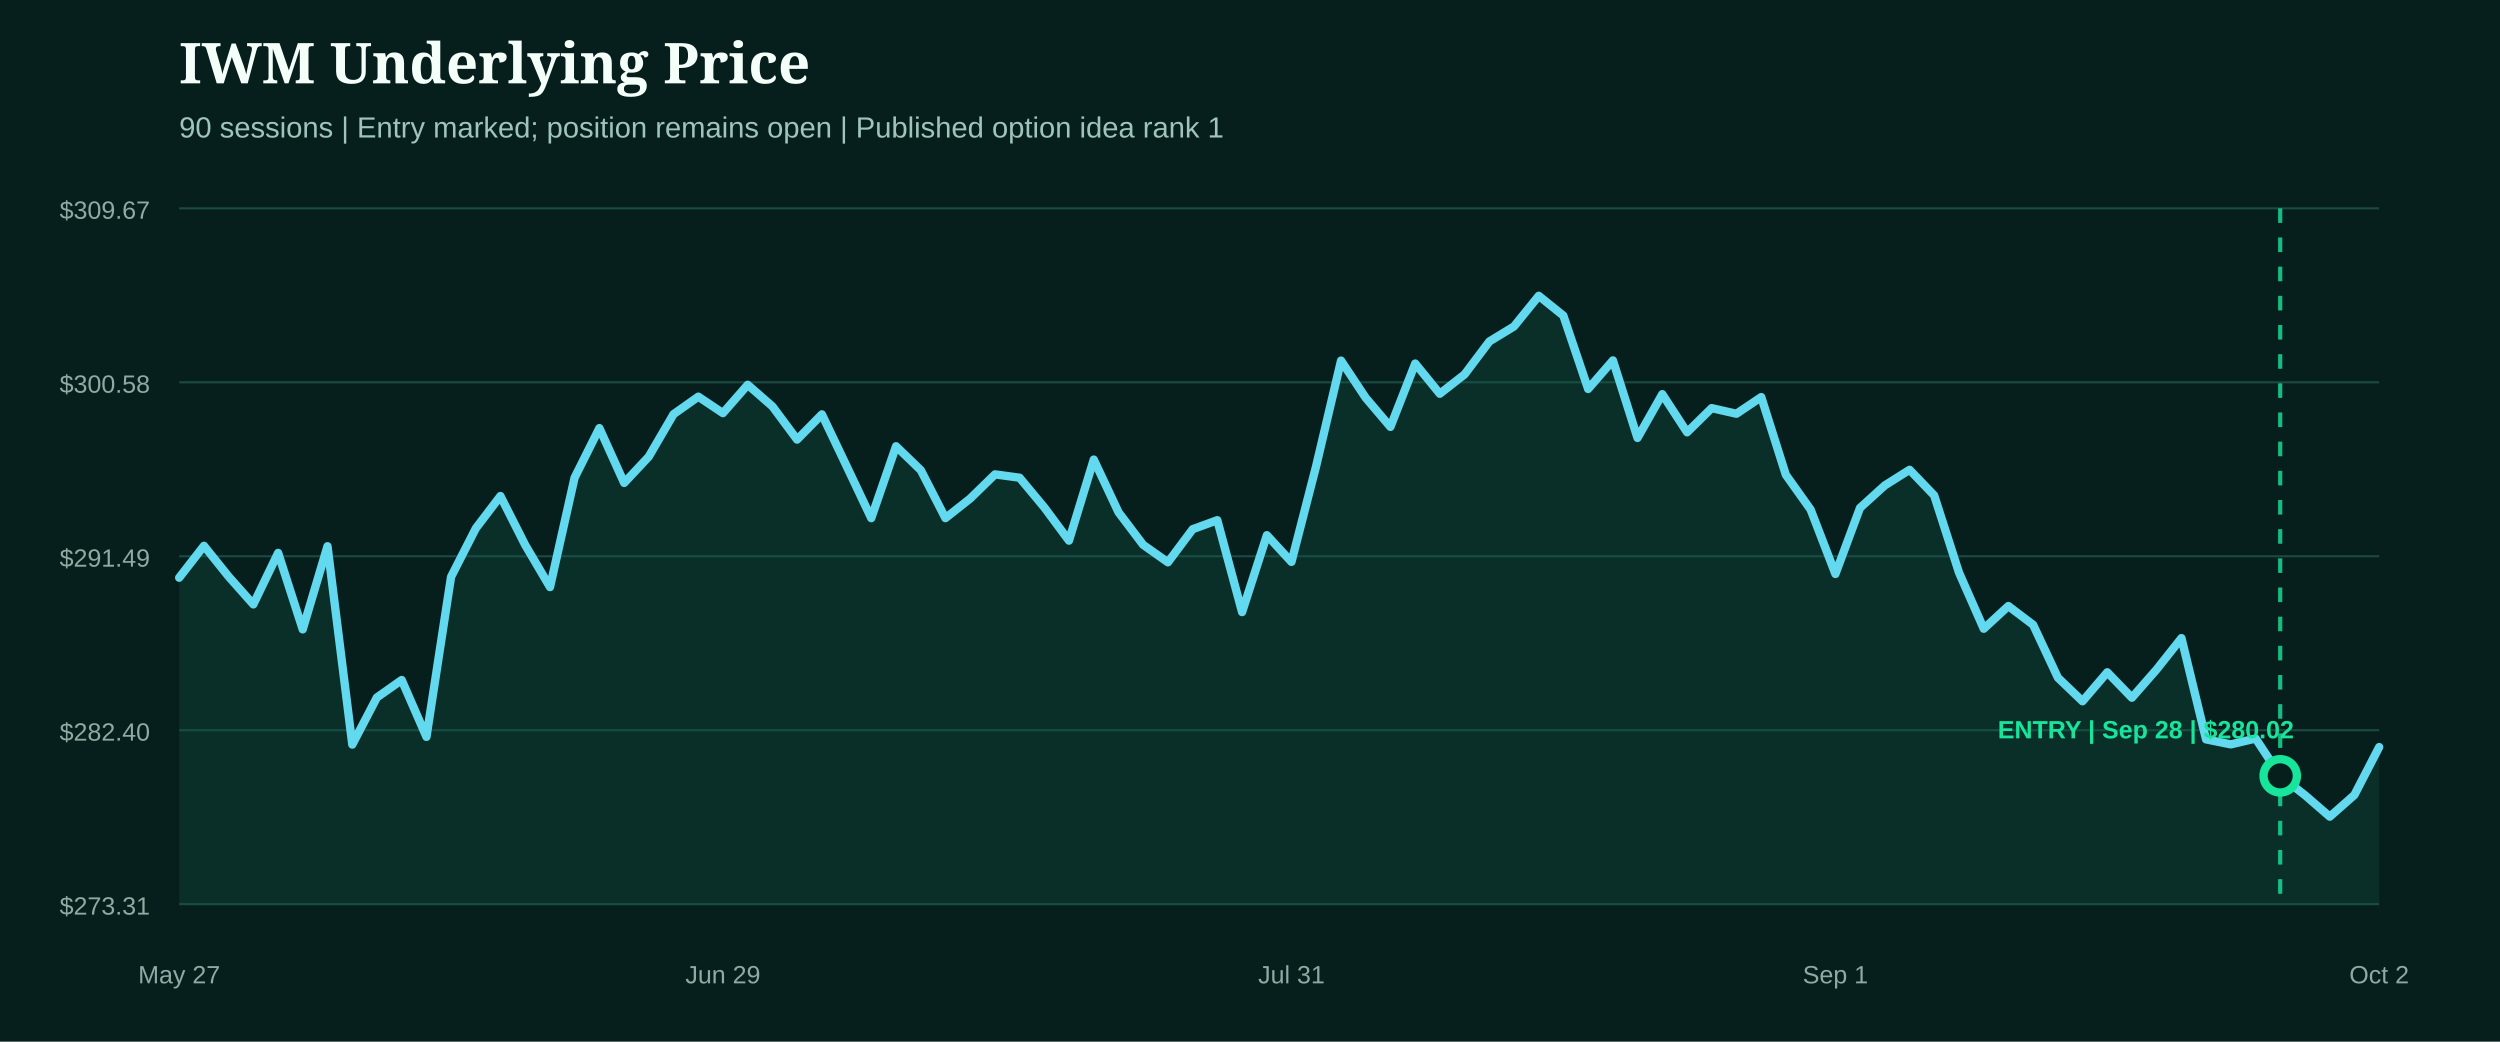
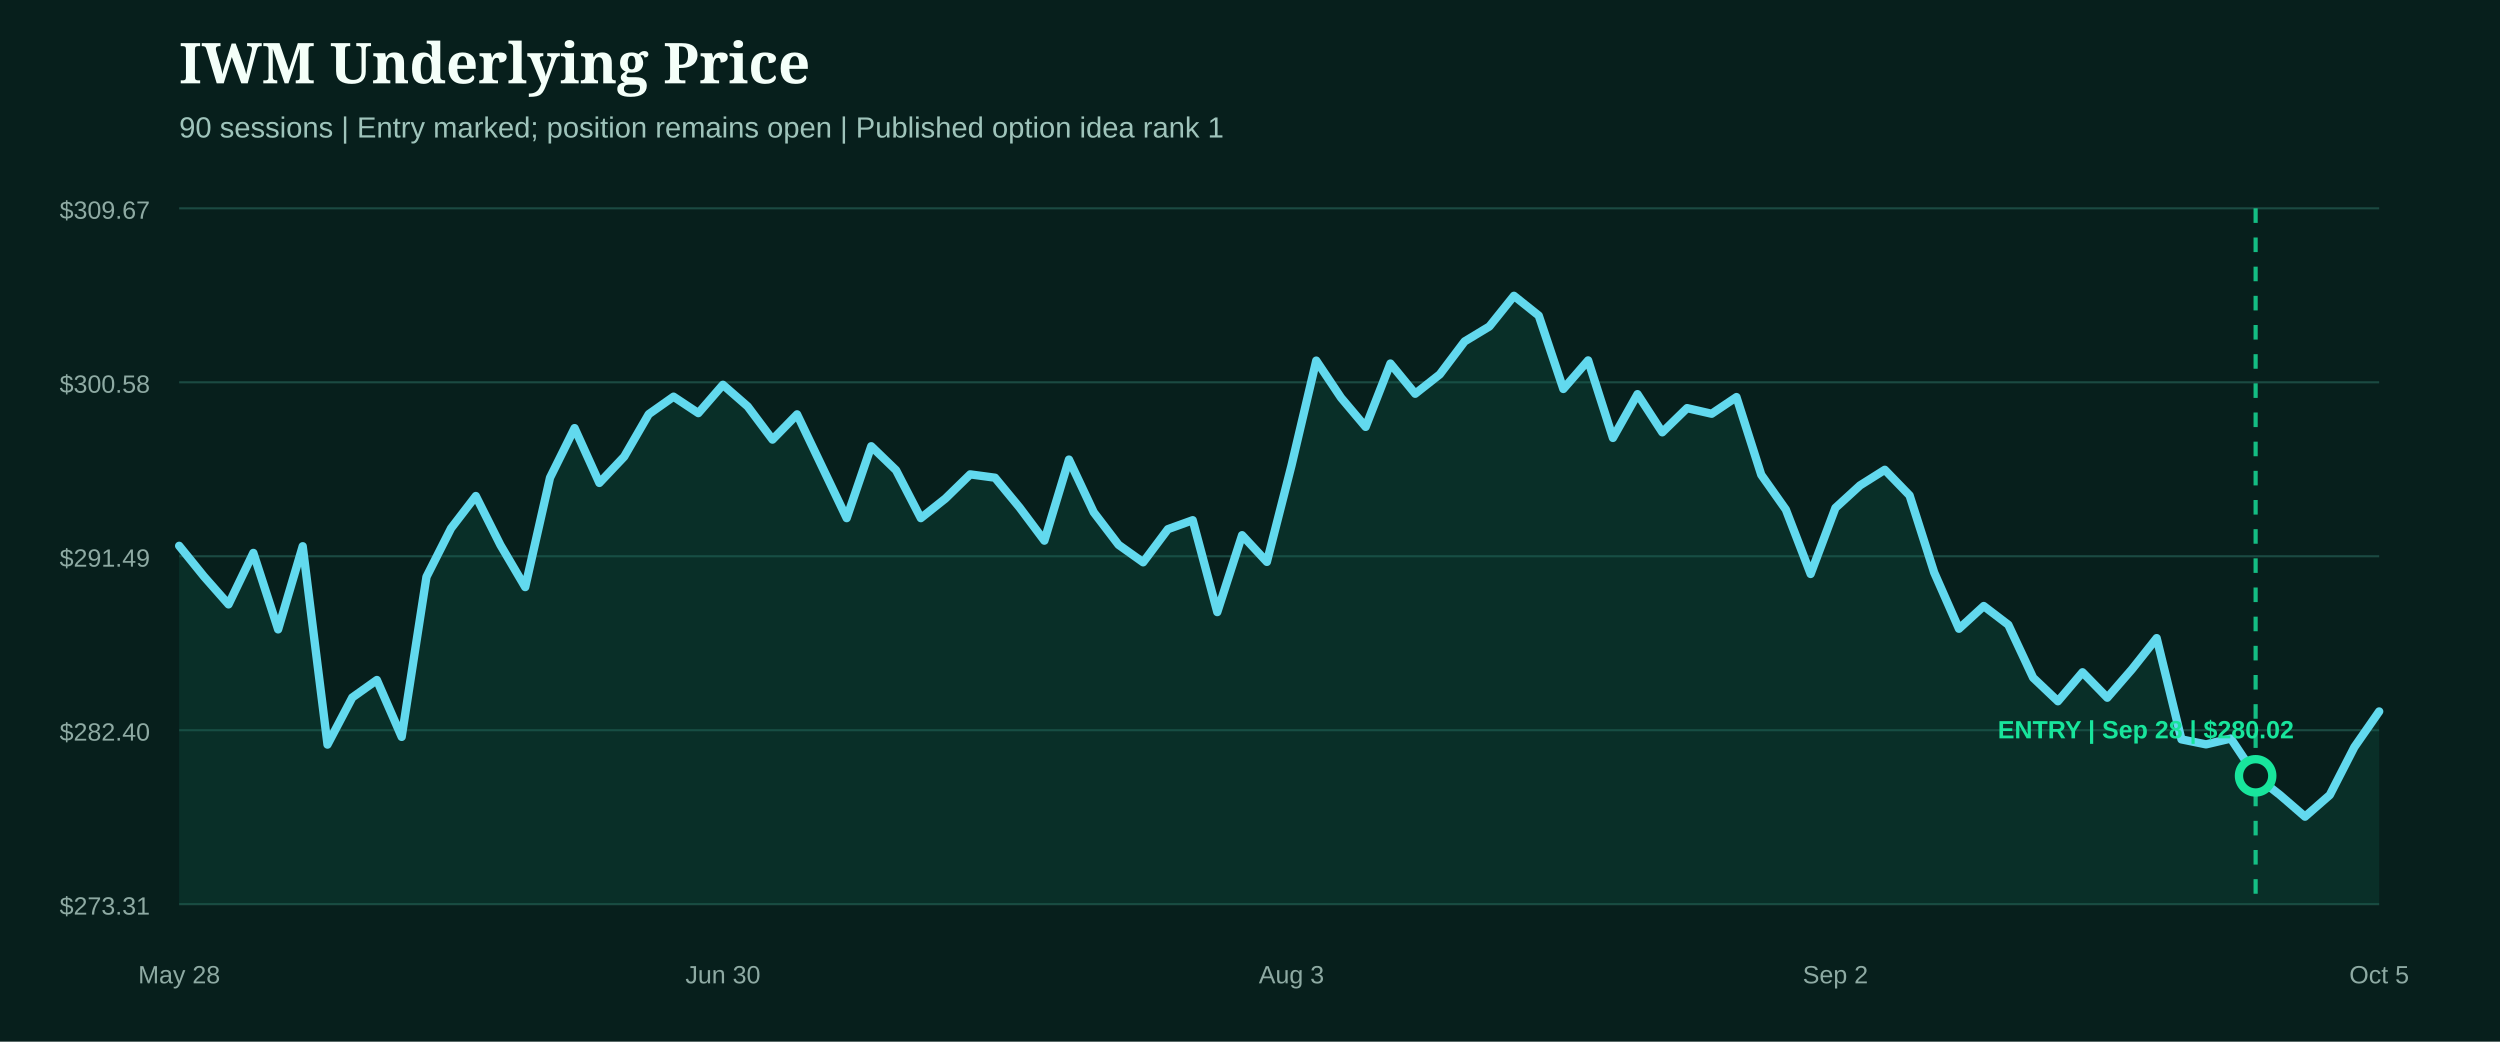
<svg xmlns="http://www.w3.org/2000/svg" width="1200" height="500" viewBox="0 0 1200 500" role="img" aria-label="IWM underlying price from entry">
  <rect width="1200" height="500" fill="#071f1c" />
  <style>.head{fill:#f4fff9;font:800 27px Georgia,serif}.sub{fill:#9fc4bb;font:14px Arial,sans-serif}.axis{fill:#8eaaa3;font:12px Arial,sans-serif}.marker{font:800 12px Arial,sans-serif}</style>
  <text x="86" y="40" class="head">IWM Underlying Price</text>
  <text x="86" y="66" class="sub">90 sessions | Entry marked; position remains open | Published option idea rank 1</text>
  <line x1="86" x2="1142" y1="100.0" y2="100.0" stroke="#1b4a42" stroke-width="1" />
  <text x="72" y="105.0" text-anchor="end" class="axis">$309.67</text>
  <line x1="86" x2="1142" y1="183.5" y2="183.5" stroke="#1b4a42" stroke-width="1" />
  <text x="72" y="188.5" text-anchor="end" class="axis">$300.58</text>
  <line x1="86" x2="1142" y1="267.0" y2="267.0" stroke="#1b4a42" stroke-width="1" />
  <text x="72" y="272.0" text-anchor="end" class="axis">$291.49</text>
  <line x1="86" x2="1142" y1="350.5" y2="350.5" stroke="#1b4a42" stroke-width="1" />
  <text x="72" y="355.5" text-anchor="end" class="axis">$282.40</text>
  <line x1="86" x2="1142" y1="434.0" y2="434.0" stroke="#1b4a42" stroke-width="1" />
  <text x="72" y="439.0" text-anchor="end" class="axis">$273.31</text>
-   <path d="M86.0,277.3 L97.9,262.0 L109.7,276.7 L121.6,290.1 L133.5,265.4 L145.3,302.1 L157.2,262.2 L169.1,357.4 L180.9,334.8 L192.8,326.4 L204.7,353.7 L216.5,276.9 L228.4,253.6 L240.2,238.1 L252.1,261.6 L264.0,281.8 L275.8,229.3 L287.7,205.5 L299.6,231.8 L311.4,219.2 L323.3,198.8 L335.2,190.4 L347.0,198.3 L358.9,184.7 L370.8,195.1 L382.6,211.0 L394.5,198.9 L406.4,223.8 L418.2,248.7 L430.1,214.2 L442.0,225.7 L453.8,248.7 L465.7,239.3 L477.6,227.7 L489.4,229.3 L501.3,243.6 L513.1,259.5 L525.0,220.6 L536.9,245.9 L548.7,261.5 L560.6,269.9 L572.5,254.0 L584.3,249.7 L596.2,293.8 L608.1,256.9 L619.9,269.7 L631.8,223.5 L643.7,173.1 L655.5,190.9 L667.4,204.9 L679.3,174.5 L691.1,189.0 L703.0,179.7 L714.9,163.9 L726.7,156.7 L738.6,142.0 L750.4,151.5 L762.3,186.7 L774.2,173.0 L786.0,210.2 L797.9,189.2 L809.8,207.5 L821.6,195.9 L833.5,198.6 L845.4,190.6 L857.2,227.9 L869.1,244.6 L881.0,275.5 L892.8,243.8 L904.7,233.0 L916.6,225.5 L928.4,237.8 L940.3,274.8 L952.2,301.8 L964.0,290.9 L975.9,299.9 L987.8,325.3 L999.6,336.6 L1011.5,322.7 L1023.3,334.9 L1035.2,321.3 L1047.1,306.3 L1058.9,354.9 L1070.8,357.3 L1082.7,354.5 L1094.5,372.4 L1106.4,381.7 L1118.3,392.0 L1130.1,381.6 L1142.0,358.6 L1142.0,434.0 L86.0,434.0 Z" fill="#0f5949" opacity="0.28" />
-   <path d="M86.0,277.3 L97.9,262.0 L109.7,276.7 L121.6,290.1 L133.5,265.4 L145.3,302.1 L157.2,262.2 L169.1,357.4 L180.9,334.8 L192.8,326.4 L204.7,353.7 L216.5,276.9 L228.4,253.6 L240.2,238.1 L252.1,261.6 L264.0,281.8 L275.8,229.3 L287.7,205.5 L299.6,231.8 L311.4,219.2 L323.3,198.8 L335.2,190.4 L347.0,198.3 L358.9,184.7 L370.8,195.1 L382.6,211.0 L394.5,198.9 L406.4,223.8 L418.2,248.7 L430.1,214.2 L442.0,225.7 L453.8,248.7 L465.7,239.3 L477.6,227.7 L489.4,229.3 L501.3,243.6 L513.1,259.5 L525.0,220.6 L536.9,245.9 L548.7,261.5 L560.6,269.9 L572.5,254.0 L584.3,249.7 L596.2,293.8 L608.1,256.9 L619.9,269.7 L631.8,223.5 L643.7,173.1 L655.5,190.9 L667.4,204.9 L679.3,174.5 L691.1,189.0 L703.0,179.7 L714.9,163.9 L726.7,156.7 L738.6,142.0 L750.4,151.5 L762.3,186.7 L774.2,173.0 L786.0,210.2 L797.9,189.2 L809.8,207.5 L821.6,195.9 L833.5,198.6 L845.4,190.6 L857.2,227.9 L869.1,244.6 L881.0,275.5 L892.8,243.8 L904.7,233.0 L916.6,225.5 L928.4,237.8 L940.3,274.8 L952.2,301.8 L964.0,290.9 L975.9,299.9 L987.8,325.3 L999.6,336.6 L1011.5,322.7 L1023.3,334.9 L1035.2,321.3 L1047.1,306.3 L1058.9,354.9 L1070.8,357.3 L1082.7,354.5 L1094.5,372.4 L1106.4,381.7 L1118.3,392.0 L1130.1,381.6 L1142.0,358.6" fill="none" stroke="#62d9ee" stroke-width="4" stroke-linecap="round" stroke-linejoin="round" />
+   <path d="M86.0,262.0 L97.9,276.7 L109.7,290.1 L121.6,265.4 L133.5,302.1 L145.3,262.2 L157.2,357.4 L169.1,334.8 L180.9,326.4 L192.8,353.7 L204.7,276.9 L216.5,253.6 L228.4,238.1 L240.2,261.6 L252.1,281.8 L264.0,229.3 L275.8,205.5 L287.7,231.8 L299.6,219.2 L311.4,198.8 L323.3,190.4 L335.2,198.3 L347.0,184.7 L358.9,195.1 L370.8,211.0 L382.6,198.9 L394.5,223.8 L406.4,248.7 L418.2,214.2 L430.1,225.7 L442.0,248.7 L453.8,239.3 L465.7,227.7 L477.6,229.3 L489.4,243.6 L501.3,259.5 L513.1,220.6 L525.0,245.9 L536.9,261.5 L548.7,269.9 L560.6,254.0 L572.5,249.7 L584.3,293.8 L596.2,256.9 L608.1,269.7 L619.9,223.5 L631.8,173.1 L643.7,190.9 L655.5,204.9 L667.4,174.5 L679.3,189.0 L691.1,179.7 L703.0,163.9 L714.9,156.7 L726.7,142.0 L738.6,151.5 L750.4,186.7 L762.3,173.0 L774.2,210.2 L786.0,189.2 L797.9,207.5 L809.8,195.9 L821.6,198.6 L833.5,190.6 L845.4,227.9 L857.2,244.6 L869.1,275.5 L881.0,243.8 L892.8,233.0 L904.7,225.5 L916.6,237.8 L928.4,274.8 L940.3,301.8 L952.2,290.9 L964.0,299.9 L975.9,325.3 L987.8,336.6 L999.6,322.7 L1011.5,334.9 L1023.3,321.3 L1035.2,306.3 L1047.1,354.9 L1058.9,357.3 L1070.8,354.5 L1082.7,372.4 L1094.5,381.7 L1106.4,392.0 L1118.3,381.6 L1130.1,358.6 L1142.0,341.5 L1142.0,434.0 L86.0,434.0 Z" fill="#0f5949" opacity="0.28" />
+   <path d="M86.0,262.0 L97.9,276.7 L109.7,290.1 L121.6,265.4 L133.5,302.1 L145.3,262.2 L157.2,357.4 L169.1,334.8 L180.9,326.4 L192.8,353.7 L204.7,276.9 L216.5,253.6 L228.4,238.1 L240.2,261.6 L252.1,281.8 L264.0,229.3 L275.8,205.5 L287.7,231.8 L299.6,219.2 L311.4,198.8 L323.3,190.4 L335.2,198.3 L347.0,184.7 L358.9,195.1 L370.8,211.0 L382.6,198.9 L394.5,223.8 L406.4,248.7 L418.2,214.2 L430.1,225.7 L442.0,248.7 L453.8,239.3 L465.7,227.7 L477.6,229.3 L489.4,243.6 L501.3,259.5 L513.1,220.6 L525.0,245.9 L536.9,261.5 L548.7,269.9 L560.6,254.0 L572.5,249.7 L584.3,293.8 L596.2,256.9 L608.1,269.7 L619.9,223.5 L631.8,173.1 L643.7,190.9 L655.5,204.9 L667.4,174.5 L679.3,189.0 L691.1,179.7 L703.0,163.9 L714.9,156.7 L726.7,142.0 L738.6,151.5 L750.4,186.7 L762.3,173.0 L774.2,210.2 L786.0,189.2 L797.9,207.5 L809.8,195.9 L821.6,198.6 L833.5,190.6 L845.4,227.9 L857.2,244.6 L869.1,275.5 L881.0,243.8 L892.8,233.0 L904.7,225.5 L916.6,237.8 L928.4,274.8 L940.3,301.8 L952.2,290.9 L964.0,299.9 L975.9,325.3 L987.8,336.6 L999.6,322.7 L1011.5,334.9 L1023.3,321.3 L1035.2,306.3 L1047.1,354.9 L1058.9,357.3 L1070.8,354.5 L1082.7,372.4 L1094.5,381.7 L1106.4,392.0 L1118.3,381.6 L1130.1,358.6 L1142.0,341.5" fill="none" stroke="#62d9ee" stroke-width="4" stroke-linecap="round" stroke-linejoin="round" />
  <g>
-     <line x1="1094.5" x2="1094.5" y1="100" y2="434" stroke="#18e59c" stroke-width="2" stroke-dasharray="7 7" opacity="0.8" />
-     <circle cx="1094.5" cy="372.4" r="8" fill="#071f1c" stroke="#18e59c" stroke-width="4" />
+     <line x1="1082.7" x2="1082.7" y1="100" y2="434" stroke="#18e59c" stroke-width="2" stroke-dasharray="7 7" opacity="0.8" />
+     <circle cx="1082.7" cy="372.4" r="8" fill="#071f1c" stroke="#18e59c" stroke-width="4" />
    <text x="1030.0" y="354.4" text-anchor="middle" class="marker" fill="#18e59c">ENTRY | Sep 28 | $280.02</text>
  </g>
-   <text x="86.0" y="472" text-anchor="middle" class="axis">May 27</text>
-   <text x="347.0" y="472" text-anchor="middle" class="axis">Jun 29</text>
-   <text x="619.9" y="472" text-anchor="middle" class="axis">Jul 31</text>
-   <text x="881.0" y="472" text-anchor="middle" class="axis">Sep 1</text>
-   <text x="1142.0" y="472" text-anchor="middle" class="axis">Oct 2</text>
+   <text x="86.0" y="472" text-anchor="middle" class="axis">May 28</text>
+   <text x="347.0" y="472" text-anchor="middle" class="axis">Jun 30</text>
+   <text x="619.9" y="472" text-anchor="middle" class="axis">Aug 3</text>
+   <text x="881.0" y="472" text-anchor="middle" class="axis">Sep 2</text>
+   <text x="1142.0" y="472" text-anchor="middle" class="axis">Oct 5</text>
</svg>
